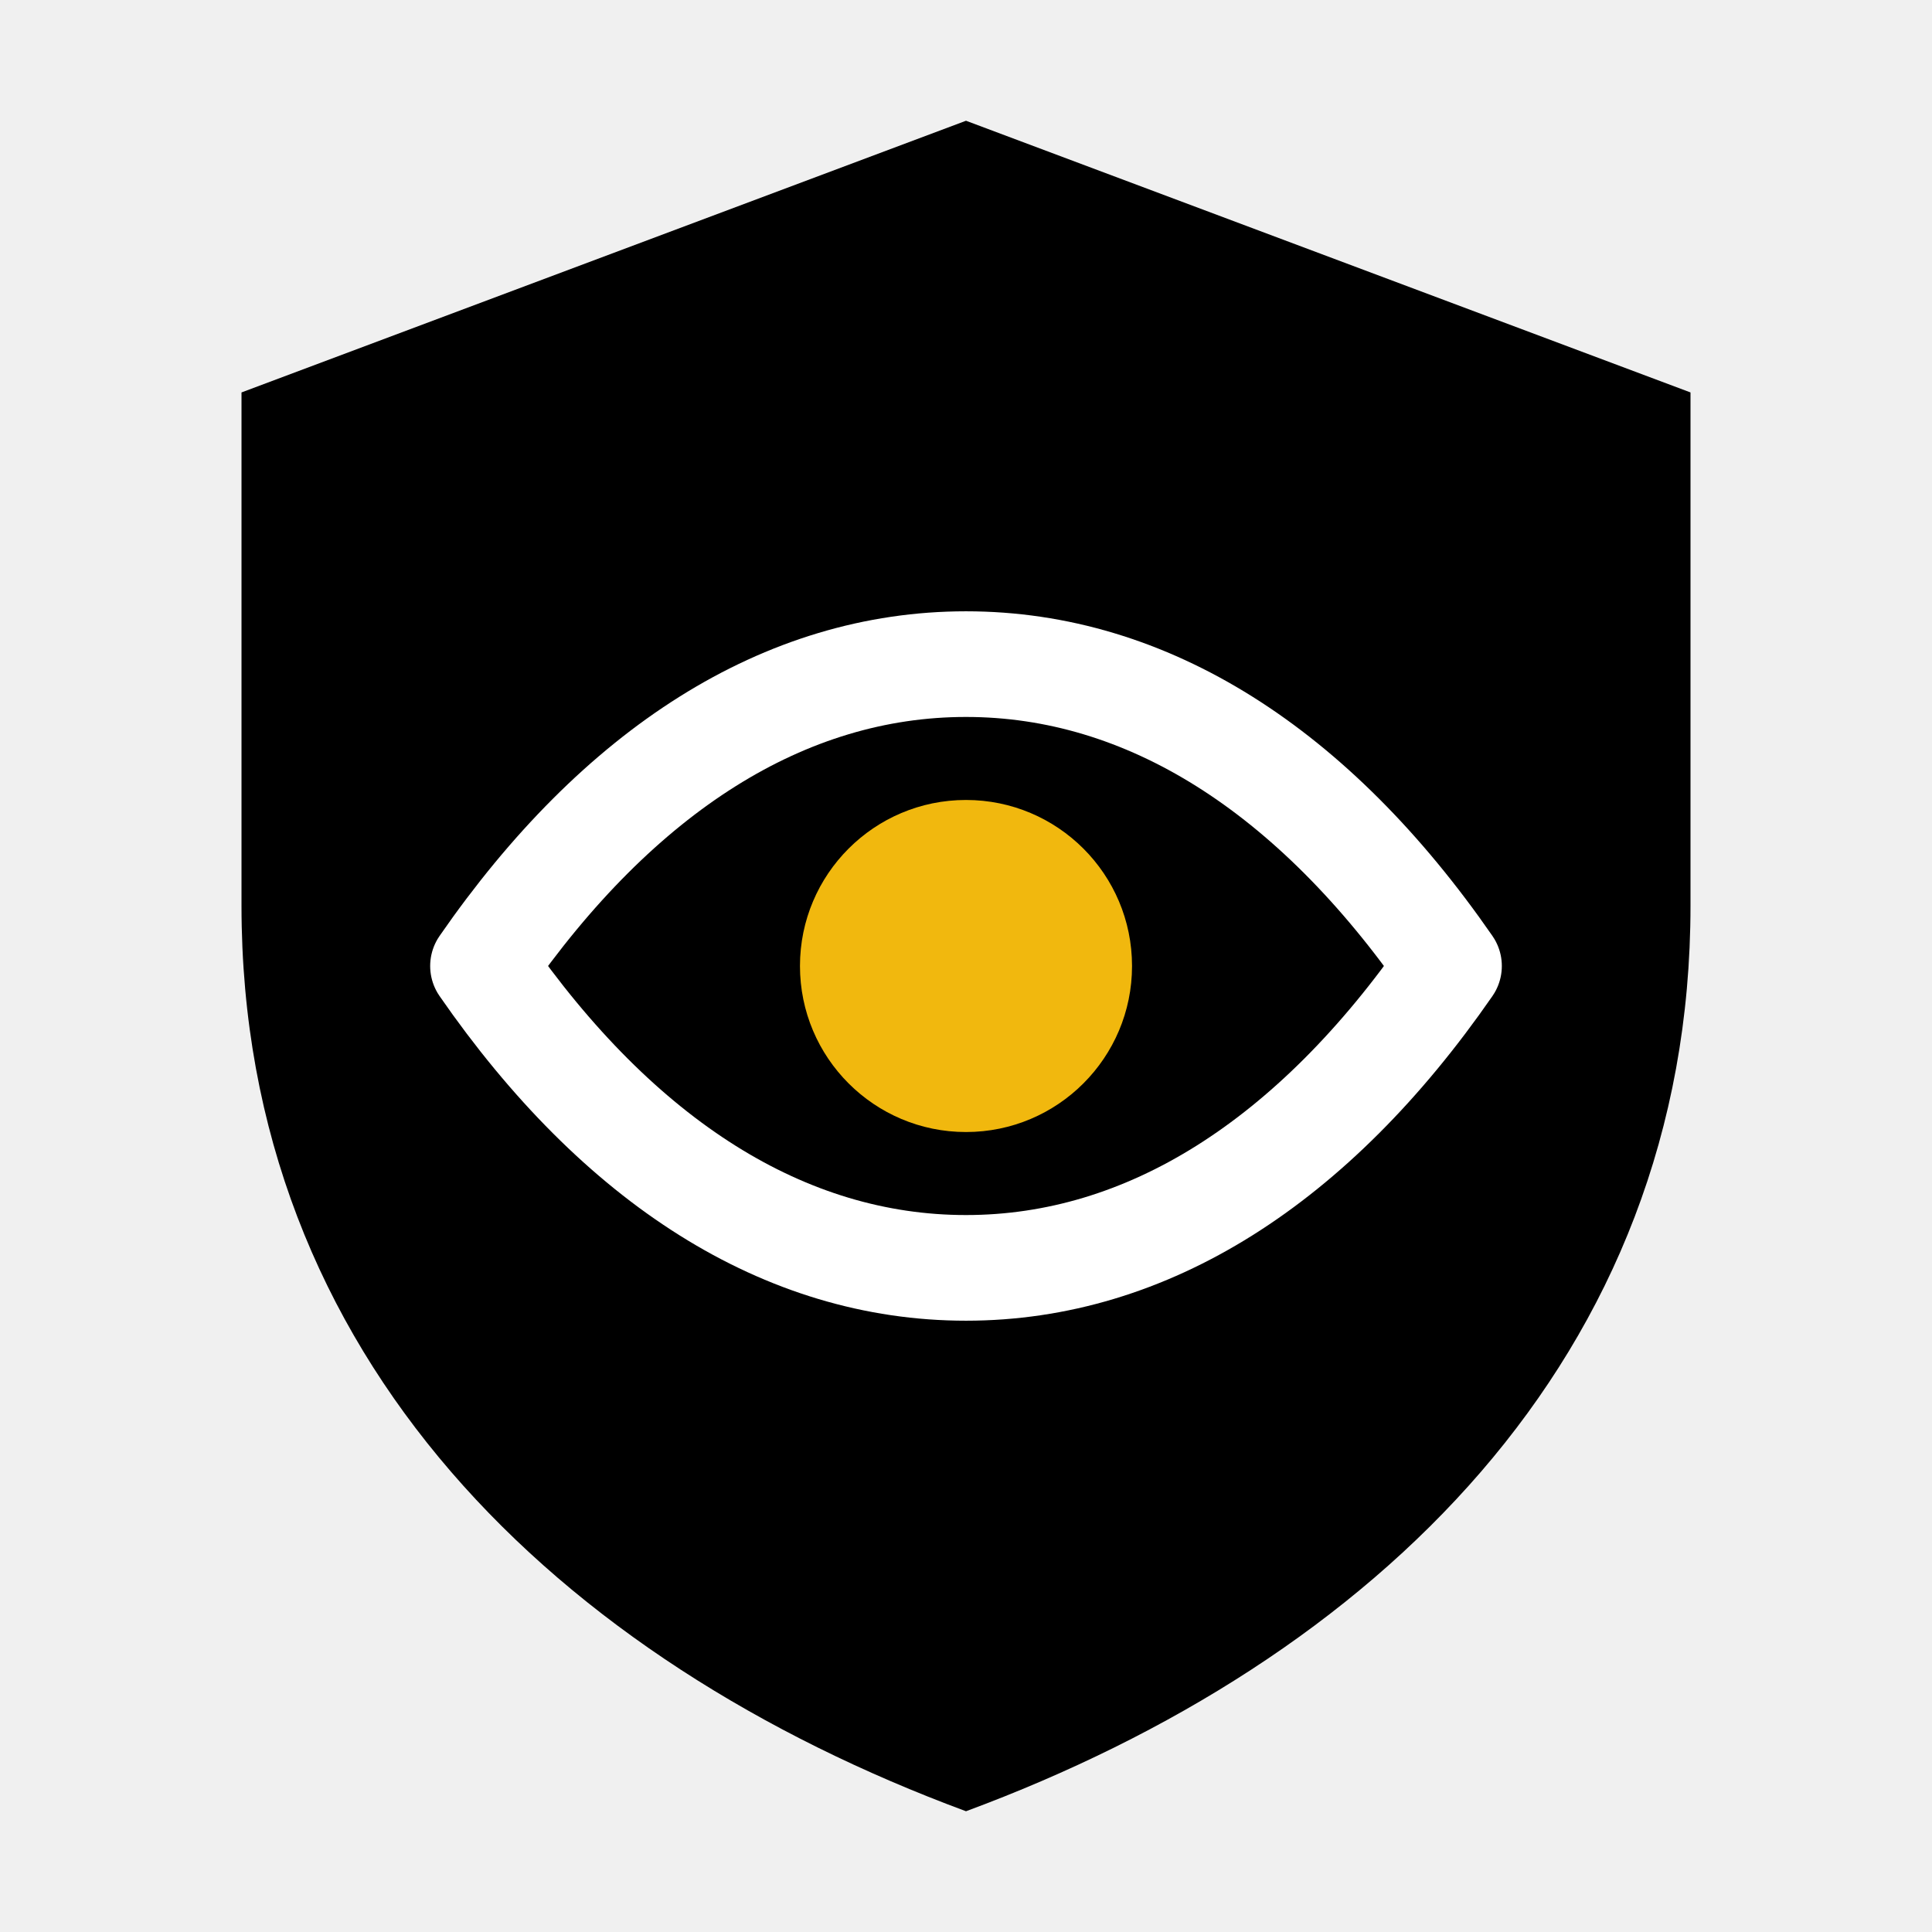
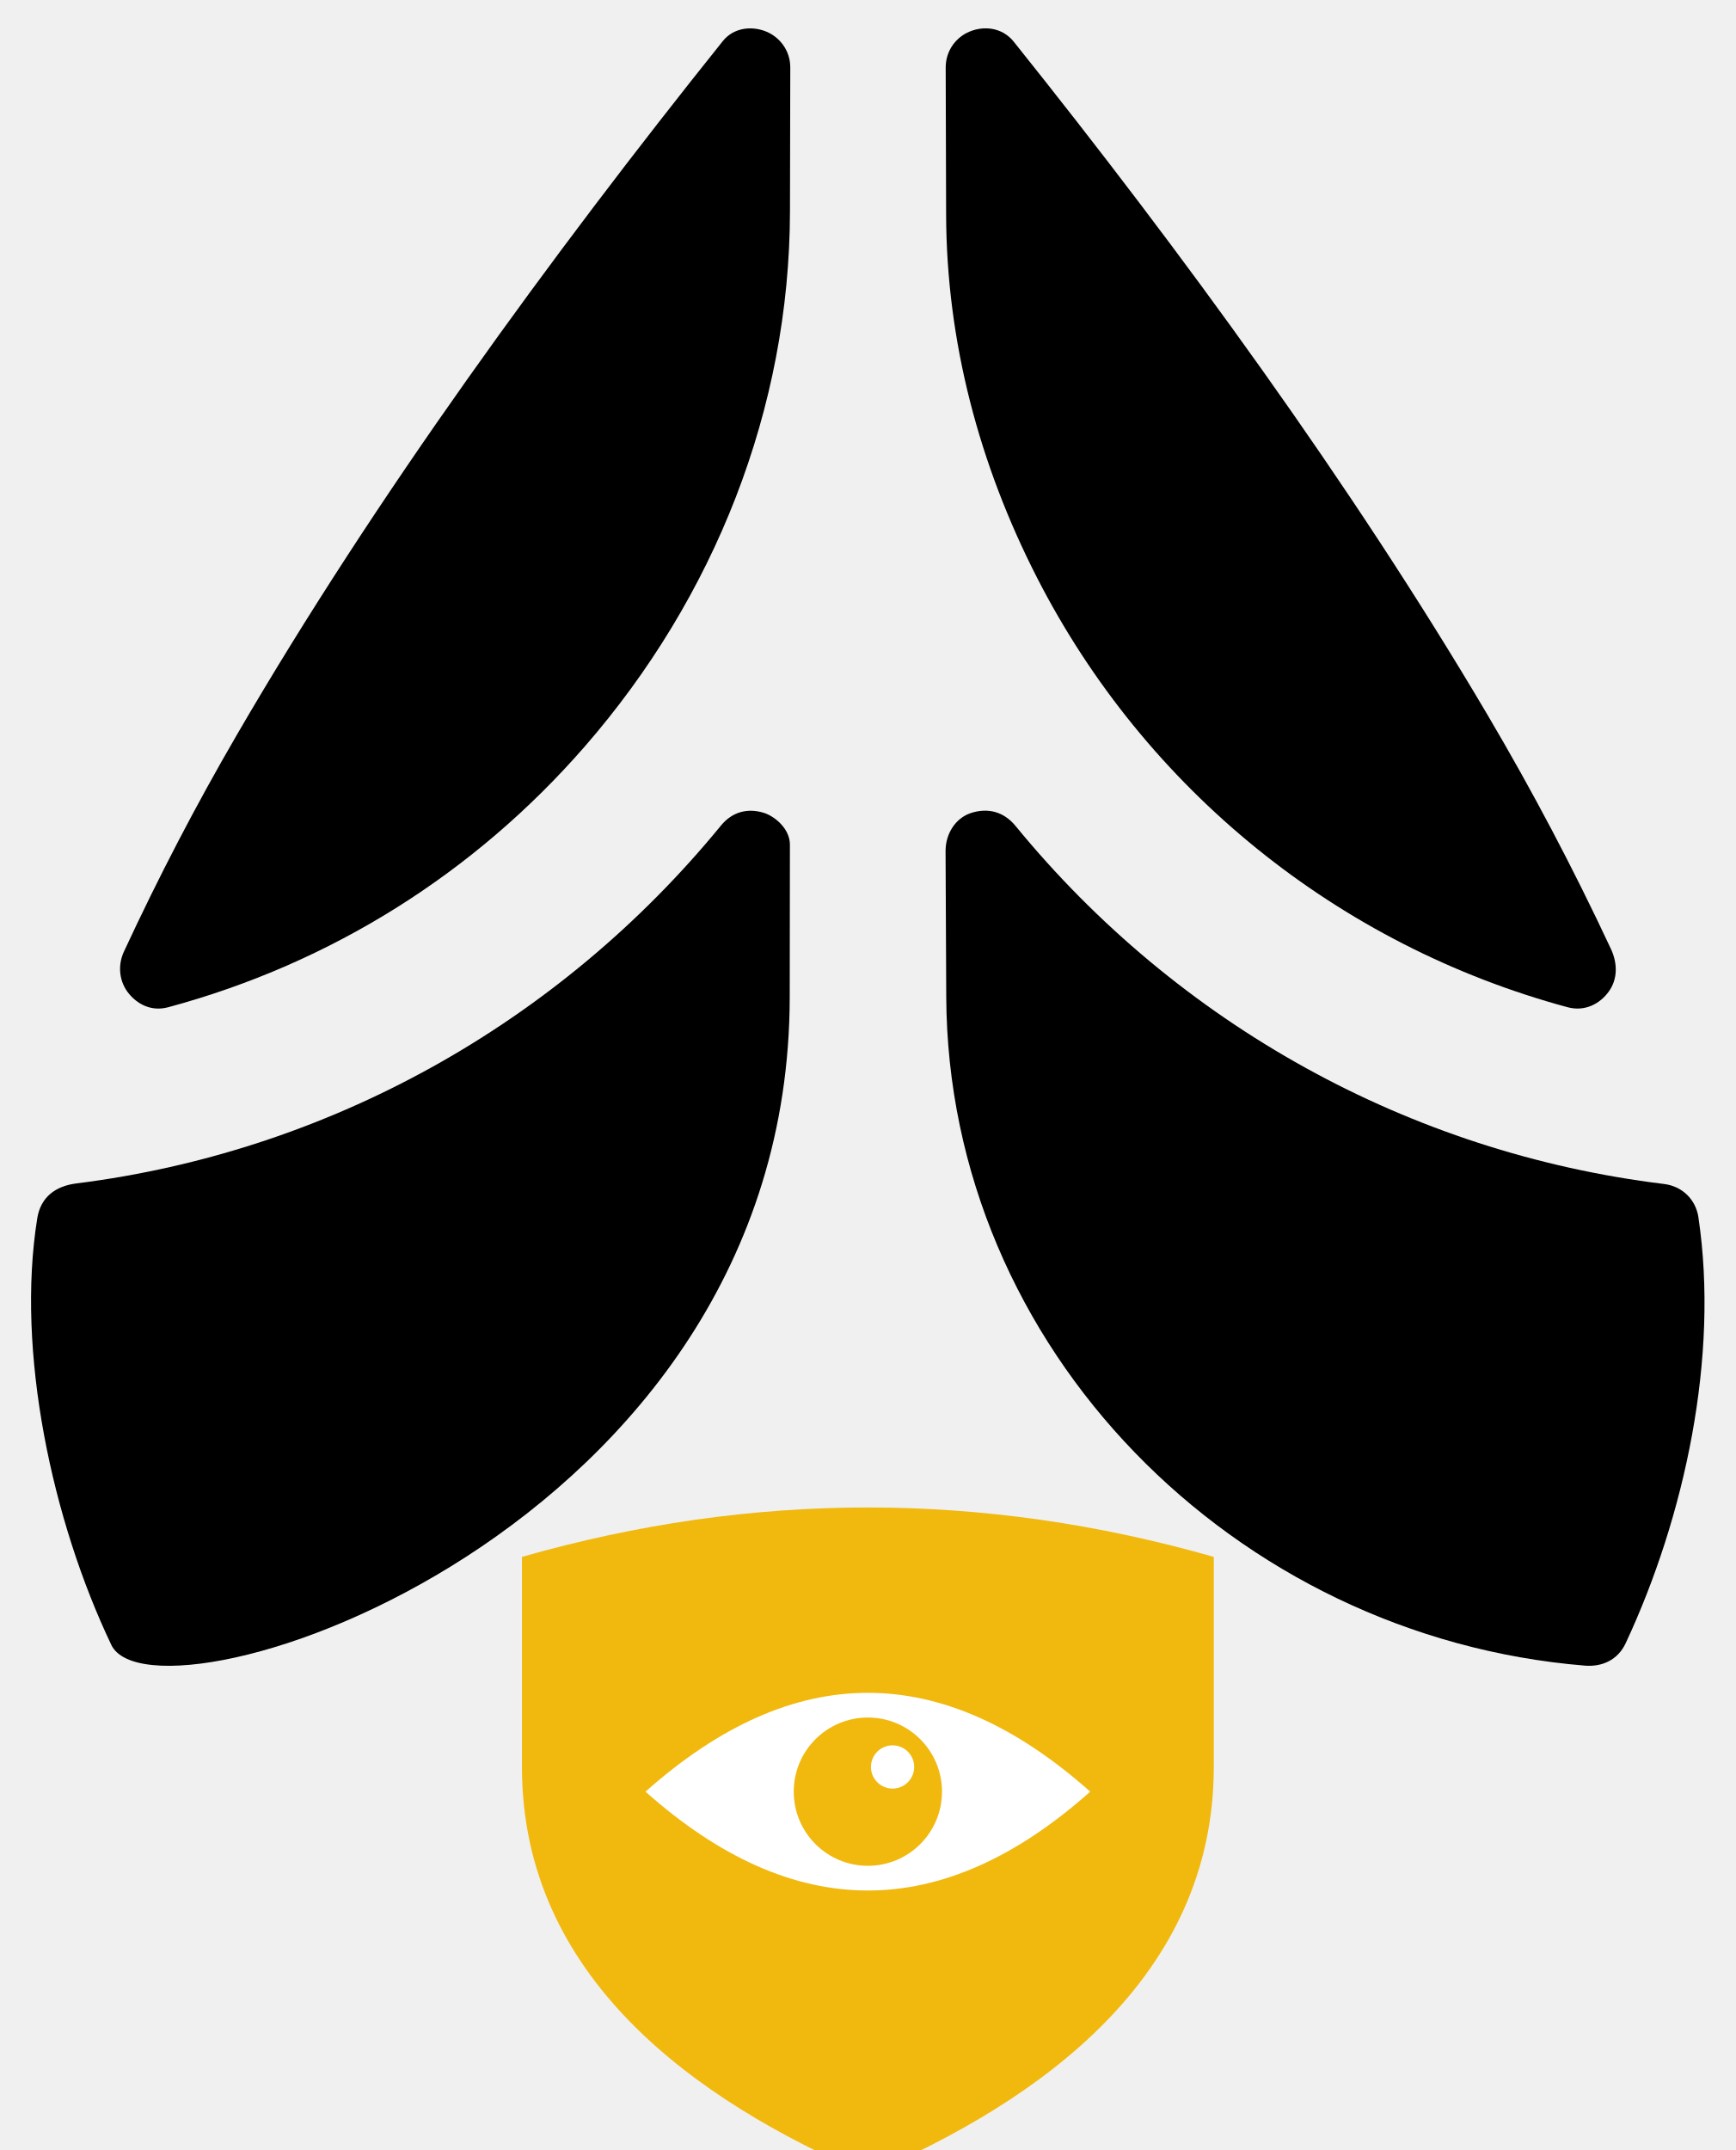
- <svg xmlns="http://www.w3.org/2000/svg" viewBox="0 0 64 64">
-   <path d="M32 4l24 9v17c0 15-10.5 25-24 30C18.5 55 8 45 8 30V13z" fill="#000" />
-   <path d="M16 32c4.5-6.5 10-10 16-10s11.5 3.5 16 10c-4.5 6.5-10 10-16 10s-11.5-3.5-16-10z" fill="none" stroke="#fff" stroke-width="3.5" stroke-linejoin="round" />
-   <circle cx="32" cy="32" r="5.5" fill="#F1B80E" />
+ <svg xmlns="http://www.w3.org/2000/svg" viewBox="36 48 281 348">
+   <g fill="#000">
+     <path d="M 63.24,211.03 c -2.81,0.76 -5.01,-0.57 -6.32,-2.13 c -1.58,-1.86 -1.95,-4.52 -0.85,-6.89 c 5.63,-12.11 11.57,-23.54 18.31,-35.13 c 22.32,-38.4 50.9,-77.58 78.63,-112.22 c 1.75,-2.19 4.61,-2.47 6.86,-1.62 c 2.28,0.86 4.08,3.08 4.07,5.89 l -0.05,23.3 c -0.06,31.93 -12.24,62.49 -33.19,86.56 c -17.81,20.47 -41.05,35.12 -67.46,42.24 Z" />
+     <path d="M 296.77,201.53 c 1.21,2.59 1.03,5.07 -0.3,6.93 c -1.45,2.04 -3.91,3.32 -6.69,2.57 c -37.14,-10.03 -68.36,-35.25 -85.9,-69.54 c -9.34,-18.26 -14.65,-38.17 -14.71,-58.73 l -0.07,-23.82 c 0,-2.72 1.63,-4.88 3.83,-5.81 c 2.34,-0.99 5.31,-0.72 7.19,1.62 c 27.06,33.82 54.62,71.55 76.67,108.91 c 7.32,12.41 13.8,24.68 19.98,37.88 Z" />
+     <path d="M 54.01,314.22 c -9.55,-20.03 -15.45,-47.44 -11.98,-69.02 c 0.55,-3.43 2.95,-5.23 6.34,-5.65 c 40.99,-5.15 78.22,-26.01 104.36,-57.94 c 1.78,-2.17 4.27,-2.88 6.94,-2.04 c 1.75,0.55 4.21,2.56 4.21,5.15 l -0.03,24.66 c -0.09,87.01 -102.83,119.54 -109.84,104.85 Z" />
+     <path d="M 310.96,245.04 c 3.37,22.52 -2.2,48.45 -11.78,68.94 c -1.27,2.71 -3.83,3.85 -6.6,3.62 c -56.71,-4.64 -103.13,-51.27 -103.39,-108.24 l -0.11,-23.58 c -0.01,-2.92 1.68,-5.35 4.01,-6.15 c 2.81,-0.96 5.41,-0.26 7.32,2.06 c 26.29,32.09 63.76,52.91 104.98,57.95 c 2.99,0.37 5.14,2.54 5.57,5.38 Z" />
+   </g>
+   <path fill="#F1B80E" d="M120.5,300 Q176.5,284 232.5,300 L232.5,334 C232.5,368 204.5,388 176.5,400 C148.5,388 120.5,368 120.5,334 Z" />
+   <path fill="#fff" d="M140.5,338 Q176.5,306 212.5,338 Q176.5,370 140.5,338 Z" />
+   <circle cx="176.5" cy="338" r="12" fill="#F1B80E" />
+   <circle cx="180.5" cy="334" r="3.5" fill="#fff" />
</svg>
